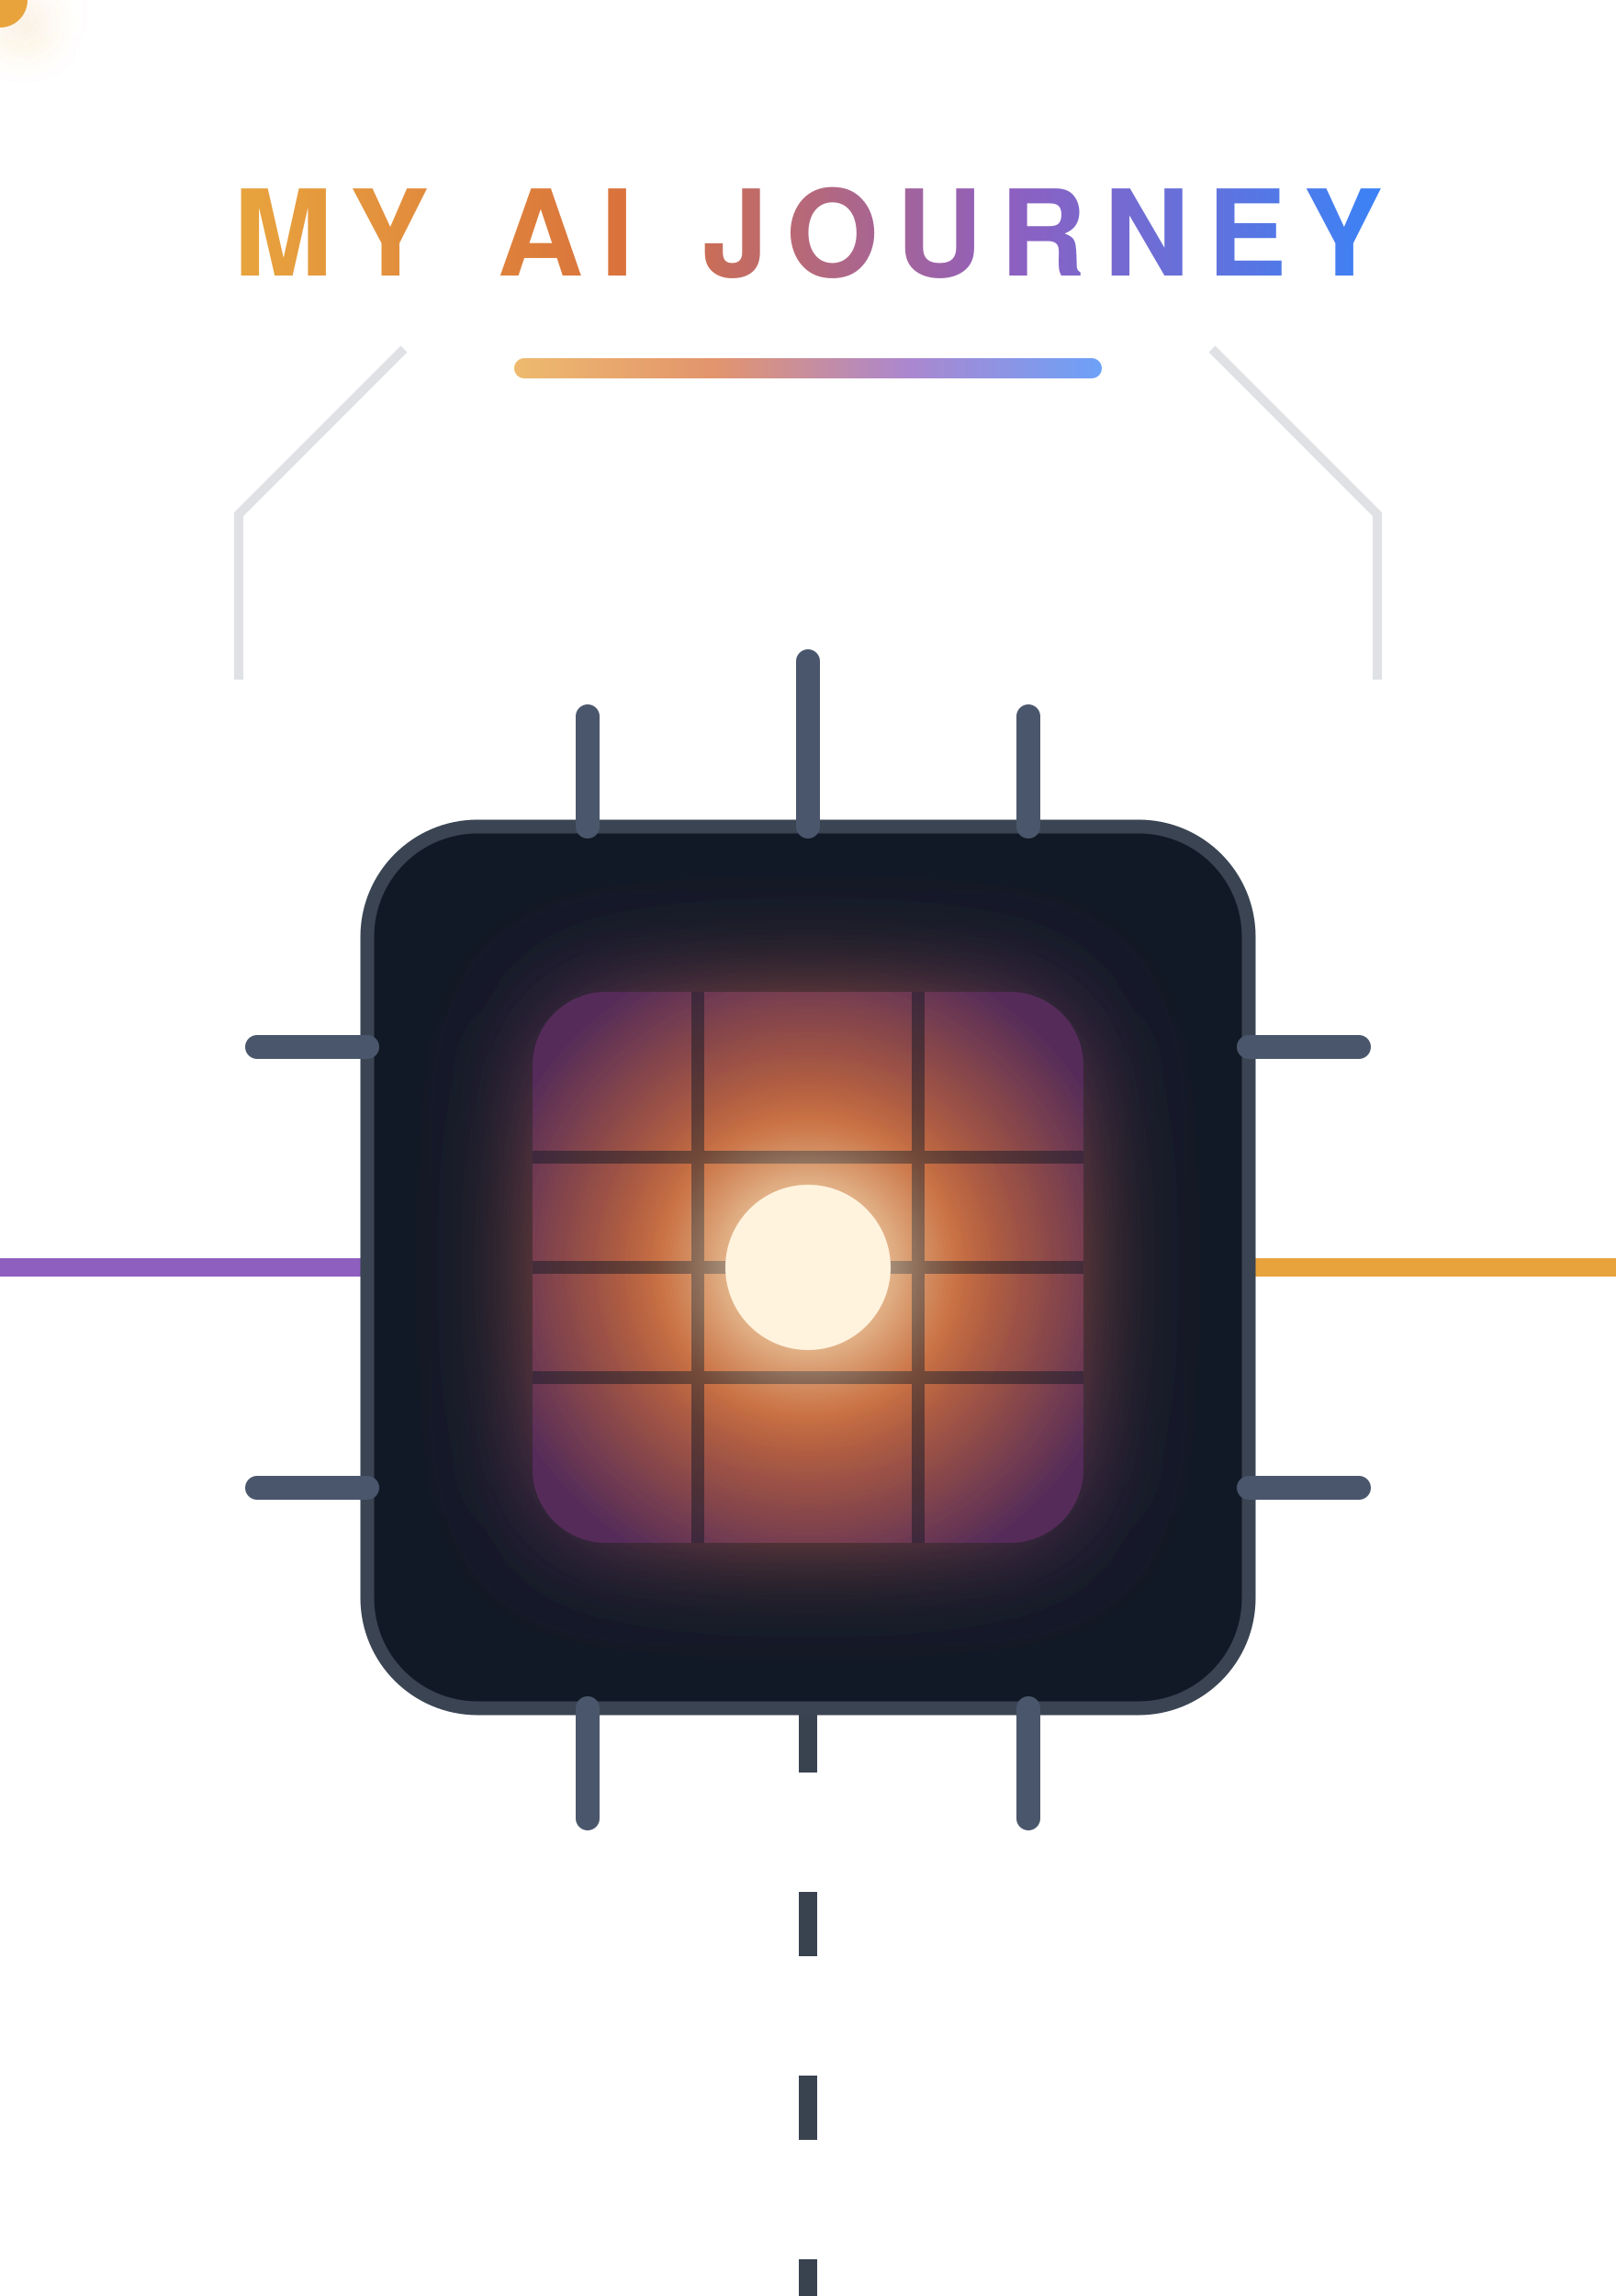
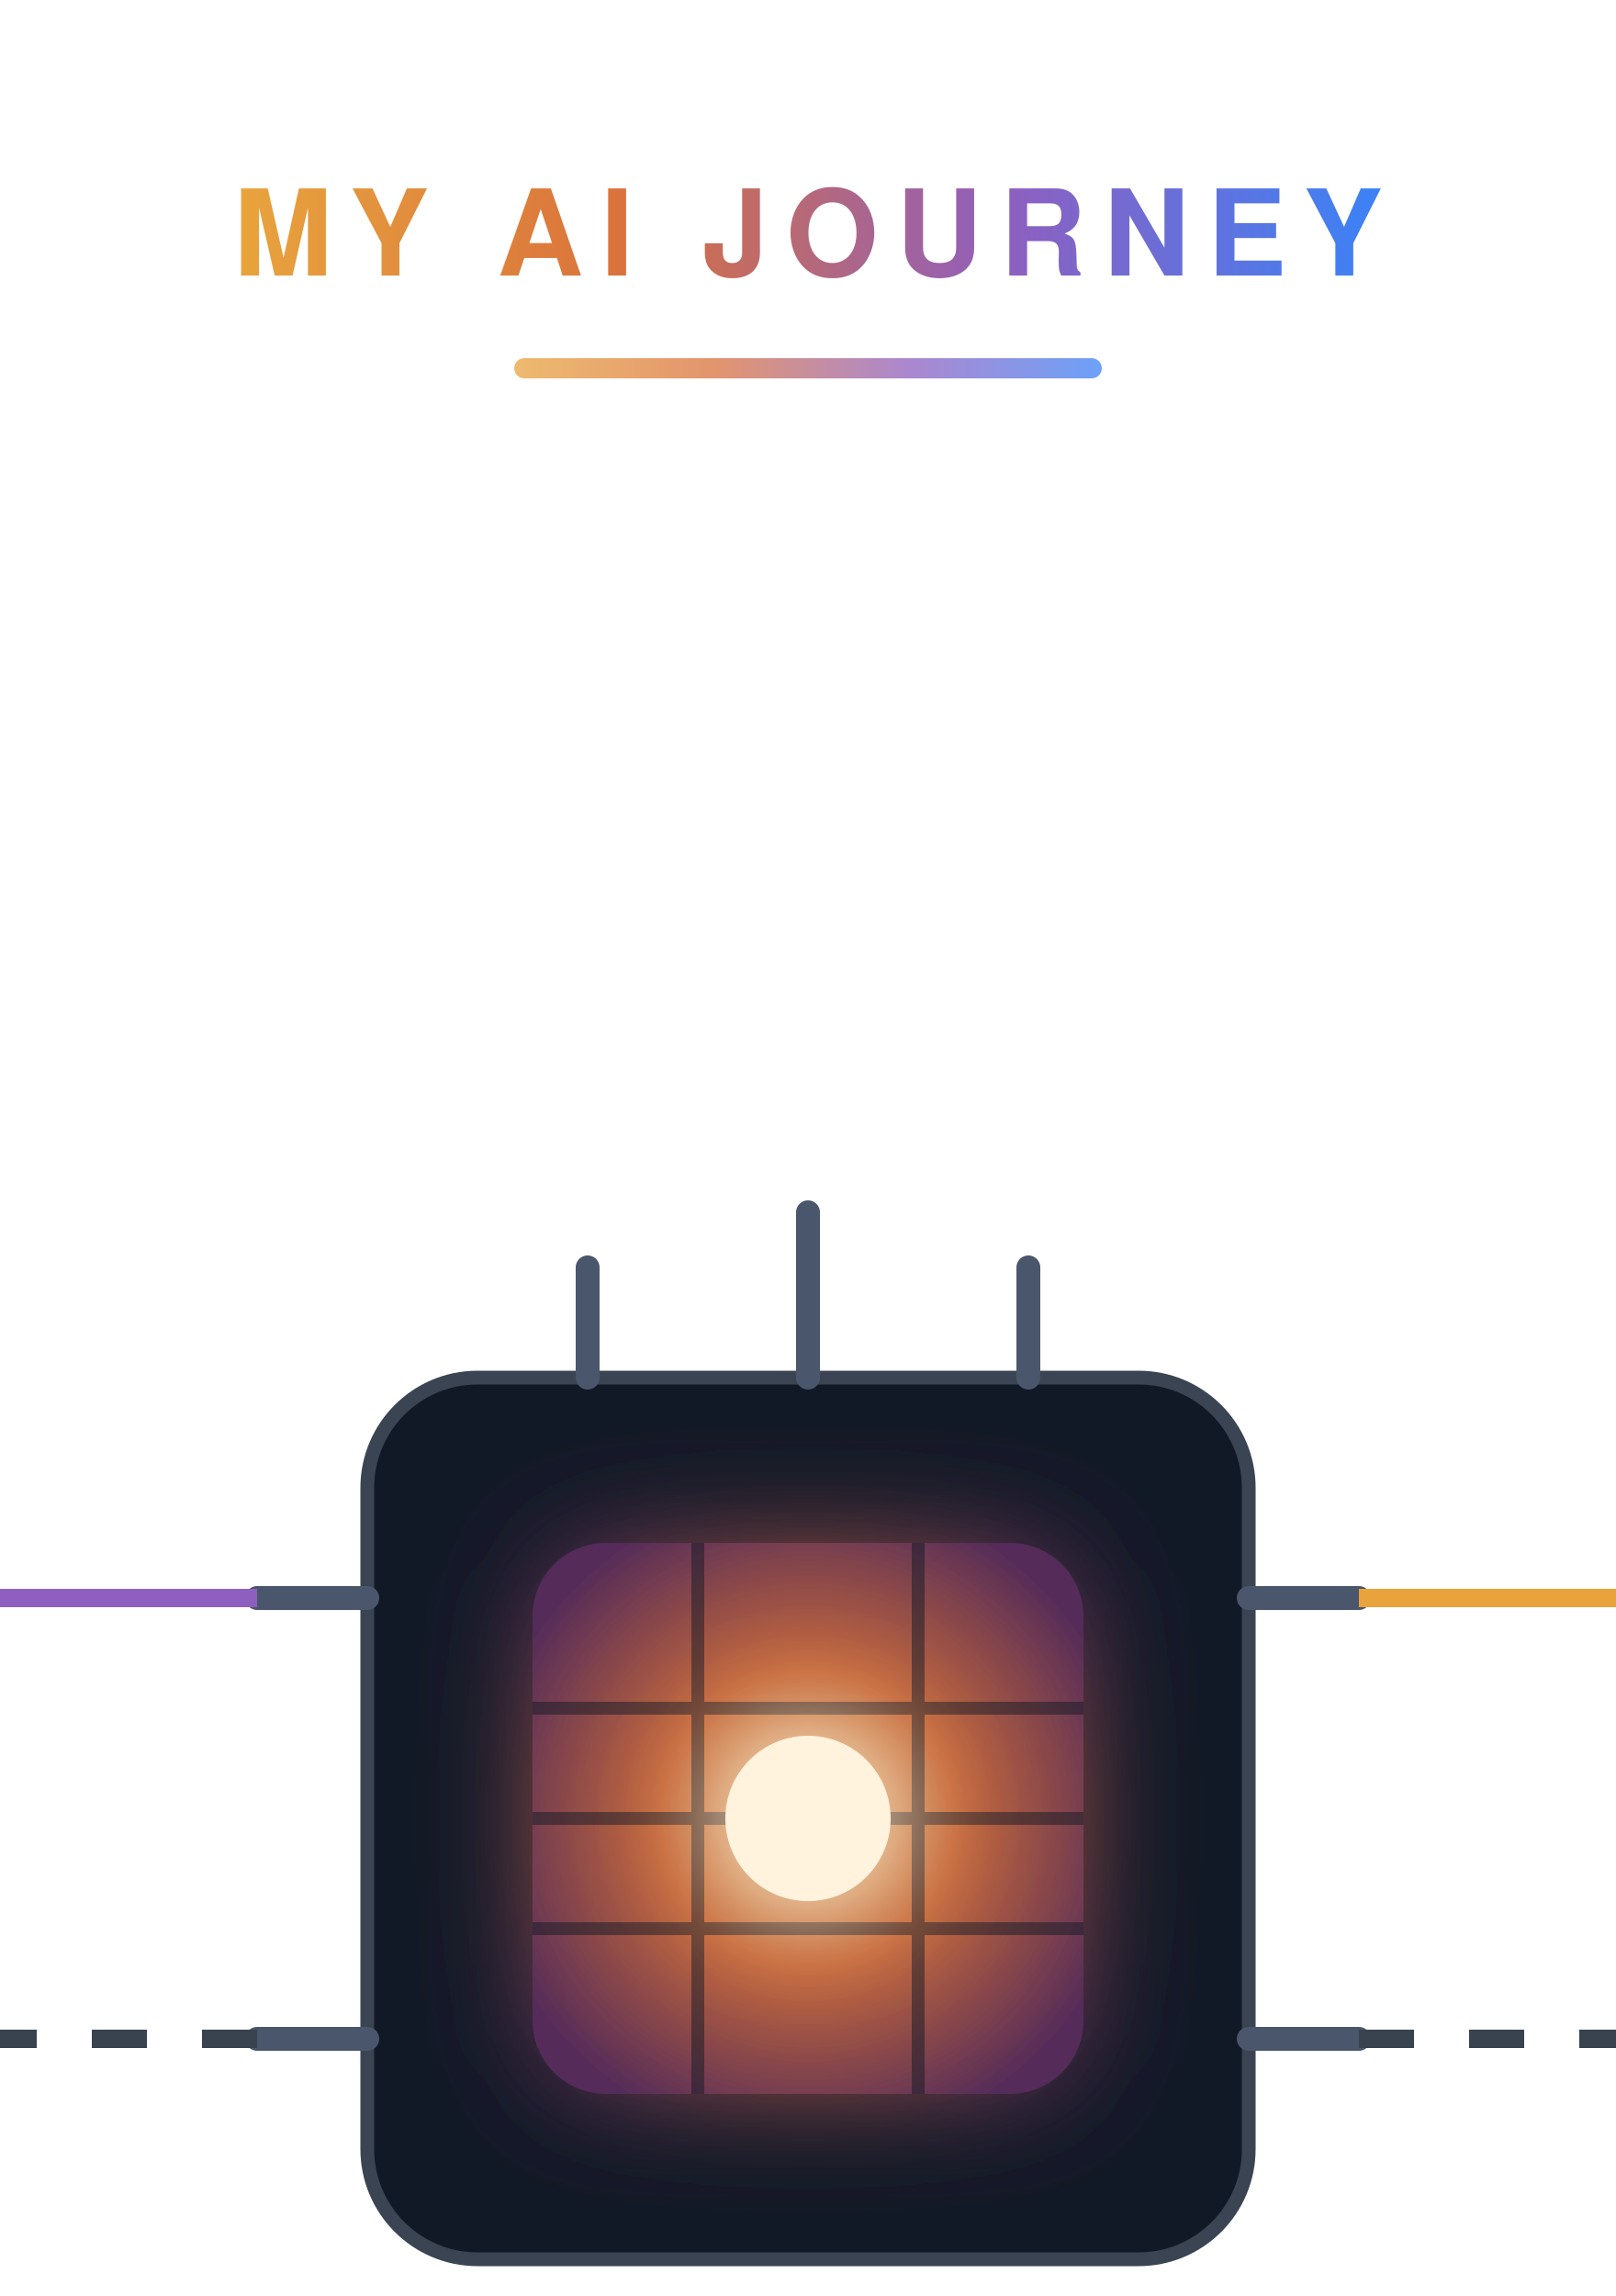
- <svg xmlns="http://www.w3.org/2000/svg" xmlns:xlink="http://www.w3.org/1999/xlink" viewBox="0 0 176 250" width="176" height="250" role="img" aria-label="My AI Journey">
+ <svg xmlns="http://www.w3.org/2000/svg" viewBox="184 0 176 250" width="176" height="250" role="img" aria-label="My AI Journey">
  <defs>
    <linearGradient id="rail" x1="0" y1="0" x2="1" y2="0">
      <stop offset="0%" stop-color="#E8A33D" />
      <stop offset="34%" stop-color="#D9713C" />
      <stop offset="67%" stop-color="#8F5FBF" />
      <stop offset="100%" stop-color="#3B82F6" />
    </linearGradient>
    <radialGradient id="die" cx="50%" cy="50%" r="60%">
      <stop offset="0%" stop-color="#F2C57C" />
      <stop offset="45%" stop-color="#D9713C" />
      <stop offset="100%" stop-color="#5B2E5E" />
    </radialGradient>
    <filter id="g" x="-150%" y="-150%" width="400%" height="400%">
      <feGaussianBlur stdDeviation="3" result="b" />
      <feMerge>
        <feMergeNode in="b" />
        <feMergeNode in="b" />
        <feMergeNode in="SourceGraphic" />
      </feMerge>
    </filter>
    <filter id="sg" x="-100%" y="-100%" width="300%" height="300%">
      <feGaussianBlur stdDeviation="6" result="b" />
      <feMerge>
        <feMergeNode in="b" />
        <feMergeNode in="SourceGraphic" />
      </feMerge>
    </filter>
  </defs>
-   <g stroke="#8B949E" stroke-width="1" fill="none" opacity="0.28">
-     <path d="M26,74 V56 L44,38" />
-     <path d="M150,74 V56 L132,38" />
+   <g transform="translate(184,0)">
+     <text x="88.0" y="30" text-anchor="middle" font-family="Segoe UI, Helvetica, Arial, sans-serif" font-size="13" font-weight="700" letter-spacing="1.9" fill="url(#rail)">MY AI JOURNEY</text>
+     <rect x="56.0" y="39" width="64" height="2.2" rx="1.1" fill="url(#rail)" opacity="0.75" />
  </g>
-   <text x="88.0" y="30" text-anchor="middle" font-family="Segoe UI, Helvetica, Arial, sans-serif" font-size="13" font-weight="700" letter-spacing="1.9" fill="url(#rail)">MY AI JOURNEY</text>
-   <rect x="56.0" y="39" width="64" height="2.2" rx="1.1" fill="url(#rail)" opacity="0.75" />
-   <path id="sl" d="M40,138 H0" fill="none" stroke="#8F5FBF" stroke-width="2" />
-   <path id="sr" d="M136,138 H176" fill="none" stroke="#E8A33D" stroke-width="2" />
-   <circle r="3" fill="#E8A33D" filter="url(#g)">
-     <animateMotion dur="1.5s" repeatCount="indefinite" begin="0.0s">
-       <mpath href="#sr" xlink:href="#sr" />
-     </animateMotion>
-   </circle>
-   <circle r="3" fill="#E8A33D" filter="url(#g)" opacity="0">
-     <animateMotion dur="1.5s" repeatCount="indefinite" begin="0.75s">
-       <mpath href="#sr" xlink:href="#sr" />
-     </animateMotion>
-     <animate attributeName="opacity" to="1" begin="0.75s" dur="0.01s" fill="freeze" />
-   </circle>
-   <path d="M88.0,186 V250" fill="none" stroke="#39424F" stroke-width="2" stroke-dasharray="7 13" />
-   <rect x="40" y="90" width="96" height="96" rx="12" fill="#121926" stroke="#3A4453" stroke-width="1.5" />
-   <g stroke="#4A566B" stroke-width="2.6" stroke-linecap="round">
-     <path d="M64,90 V78" />
-     <path d="M88,90 V72" />
-     <path d="M112,90 V78" />
-     <path d="M64,186 V198" />
-     <path d="M112,186 V198" />
-     <path d="M40,114 H28" />
-     <path d="M40,162 H28" />
-     <path d="M136,114 H148" />
-     <path d="M136,162 H148" />
+   <g transform="translate(184,60)">
+     <rect x="40" y="90" width="96" height="96" rx="12" fill="#121926" stroke="#3A4453" stroke-width="1.5" />
+     <g stroke="#4A566B" stroke-width="2.6" stroke-linecap="round">
+       <path d="M64,90 V78" />
+       <path d="M88,90 V72" />
+       <path d="M112,90 V78" />
+       <path d="M40,114 H28" />
+       <path d="M40,162 H28" />
+       <path d="M136,114 H148" />
+       <path d="M136,162 H148" />
+     </g>
+     <rect x="58" y="108" width="60" height="60" rx="8" fill="url(#die)" opacity="0.9" filter="url(#sg)">
+       <animate attributeName="opacity" values="0.72;1;0.72" dur="3.4s" repeatCount="indefinite" />
+     </rect>
+     <g stroke="#121926" stroke-width="1.4" opacity="0.5" fill="none">
+       <path d="M58,126 H118" />
+       <path d="M58,138 H118" />
+       <path d="M58,150 H118" />
+       <path d="M76,108 V168" />
+       <path d="M100,108 V168" />
+     </g>
+     <circle cx="88.0" cy="138" r="9" fill="#FFF3DE" filter="url(#sg)">
+       <animate attributeName="r" values="7;11;7" dur="2.2s" repeatCount="indefinite" />
+     </circle>
  </g>
-   <rect x="58" y="108" width="60" height="60" rx="8" fill="url(#die)" opacity="0.9" filter="url(#sg)">
-     <animate attributeName="opacity" values="0.72;1;0.72" dur="3.4s" repeatCount="indefinite" />
-   </rect>
-   <g stroke="#121926" stroke-width="1.4" opacity="0.5" fill="none">
-     <path d="M58,126 H118" />
-     <path d="M58,138 H118" />
-     <path d="M58,150 H118" />
-     <path d="M76,108 V168" />
-     <path d="M100,108 V168" />
-   </g>
-   <circle cx="88.0" cy="138" r="9" fill="#FFF3DE" filter="url(#sg)">
-     <animate attributeName="r" values="7;11;7" dur="2.2s" repeatCount="indefinite" />
-   </circle>
+   <path id="tl" d="M212,174 H142 L120,152 V122" fill="none" stroke="#8F5FBF" stroke-width="2" />
+   <circle cx="120" cy="122" r="3" fill="#8F5FBF" filter="url(#g)" />
+   <path id="tr" d="M332,174 H402 L424,152 V122" fill="none" stroke="#E8A33D" stroke-width="2" />
+   <circle cx="424" cy="122" r="3" fill="#E8A33D" filter="url(#g)" />
+   <path d="M212,222 H142 L120,244 V262" fill="none" stroke="#39424F" stroke-width="2" stroke-dasharray="6 6" />
+   <path d="M332,222 H402 L424,244 V262" fill="none" stroke="#39424F" stroke-width="2" stroke-dasharray="6 6" />
</svg>
